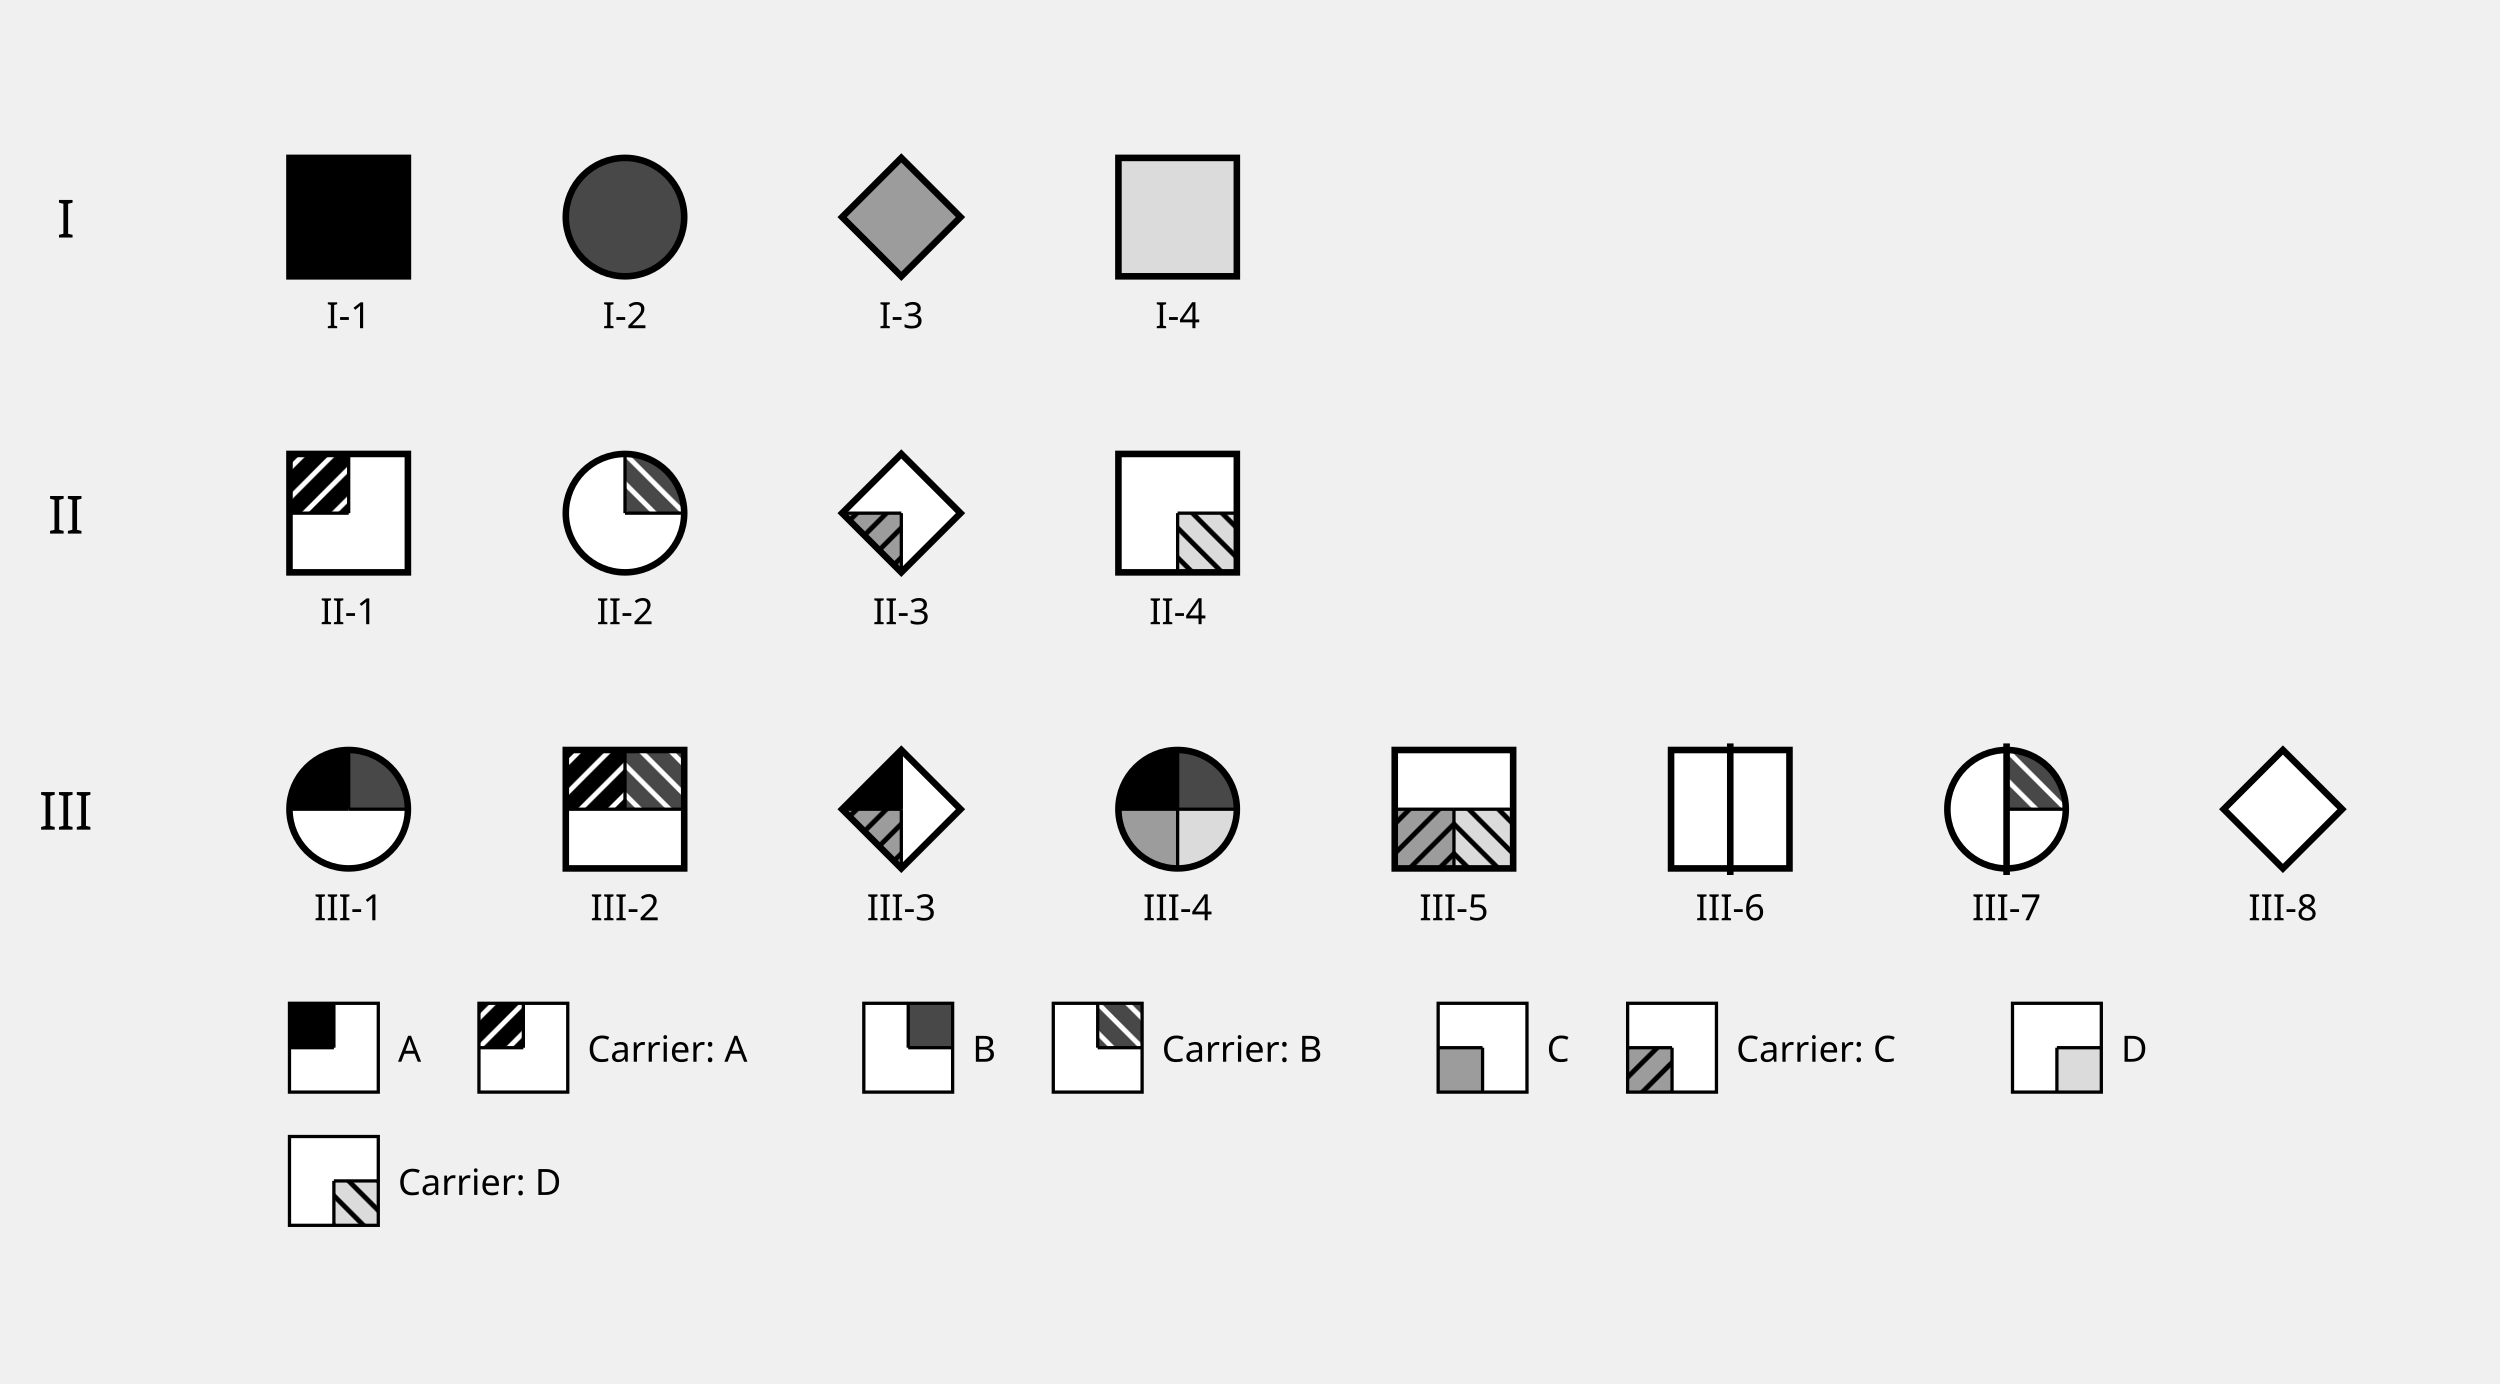
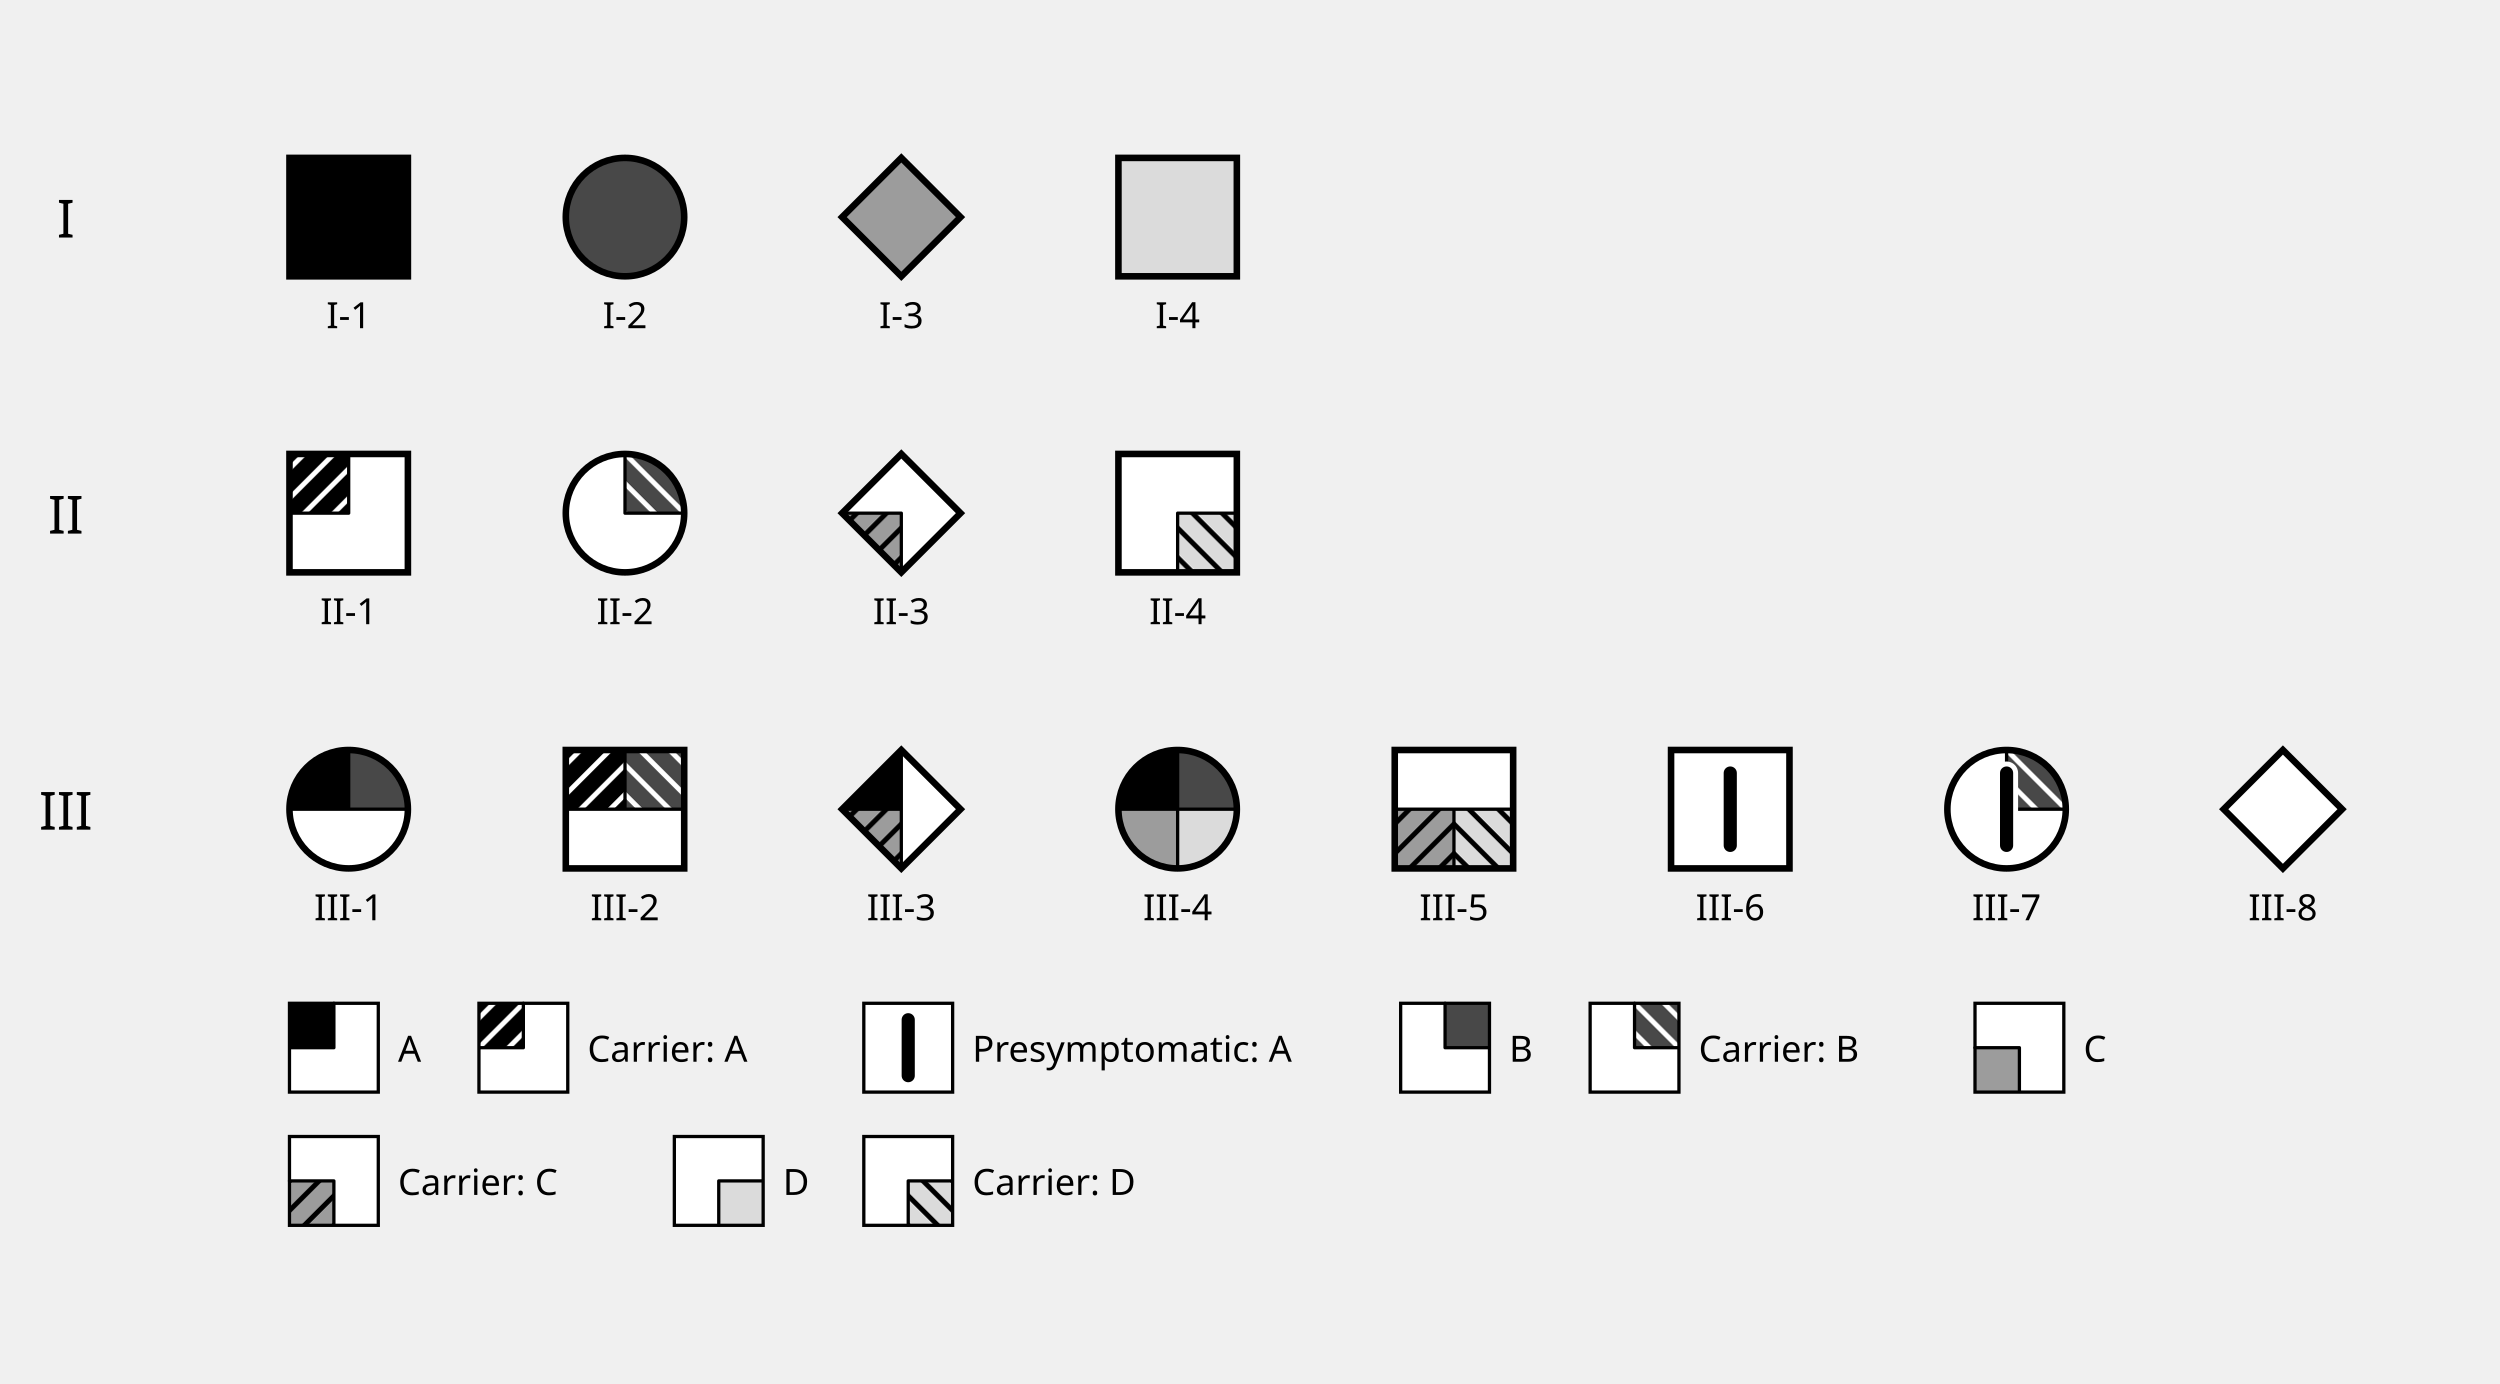
<svg xmlns="http://www.w3.org/2000/svg" width="760" height="420.5" viewBox="0 0 760 420.5" class="pedigree" data-title="Fills by condition index and status" data-conditions="[&quot;A&quot;, &quot;B&quot;, &quot;C&quot;, &quot;D&quot;]">
  <defs>
-     <pattern id="fill-affected-0" class="fill-pattern" data-condition="0" data-status="affected" width="8" height="8" patternUnits="userSpaceOnUse">
-       <rect class="tone" width="8" height="8" fill="#000000" />
-     </pattern>
-     <pattern id="fill-carrier-0" class="fill-pattern" data-condition="0" data-status="carrier" width="9" height="9" patternUnits="userSpaceOnUse">
-       <rect class="tone" width="9" height="9" fill="#000000" />
-       <path class="hatch" d="M-1.125,5.625L5.625,-1.125M3.375,10.125L10.125,3.375" fill="none" stroke="#ffffff" stroke-width="1.5" />
-     </pattern>
-     <pattern id="fill-affected-1" class="fill-pattern" data-condition="1" data-status="affected" width="8" height="8" patternUnits="userSpaceOnUse">
-       <rect class="tone" width="8" height="8" fill="#484848" />
-     </pattern>
-     <pattern id="fill-carrier-1" class="fill-pattern" data-condition="1" data-status="carrier" width="9" height="9" patternUnits="userSpaceOnUse">
-       <rect class="tone" width="9" height="9" fill="#484848" />
-       <path class="hatch" d="M3.375,-1.125L10.125,5.625M-1.125,3.375L5.625,10.125" fill="none" stroke="#ffffff" stroke-width="1.5" />
-     </pattern>
-     <pattern id="fill-affected-2" class="fill-pattern" data-condition="2" data-status="affected" width="8" height="8" patternUnits="userSpaceOnUse">
-       <rect class="tone" width="8" height="8" fill="#9c9c9c" />
-     </pattern>
-     <pattern id="fill-carrier-2" class="fill-pattern" data-condition="2" data-status="carrier" width="9" height="9" patternUnits="userSpaceOnUse">
-       <rect class="tone" width="9" height="9" fill="#9c9c9c" />
-       <path class="hatch" d="M-1.125,5.625L5.625,-1.125M3.375,10.125L10.125,3.375" fill="none" stroke="#000000" stroke-width="1.5" />
-     </pattern>
-     <pattern id="fill-affected-3" class="fill-pattern" data-condition="3" data-status="affected" width="8" height="8" patternUnits="userSpaceOnUse">
-       <rect class="tone" width="8" height="8" fill="#dbdbdb" />
-     </pattern>
-     <pattern id="fill-carrier-3" class="fill-pattern" data-condition="3" data-status="carrier" width="9" height="9" patternUnits="userSpaceOnUse">
-       <rect class="tone" width="9" height="9" fill="#dbdbdb" />
-       <path class="hatch" d="M3.375,-1.125L10.125,5.625M-1.125,3.375L5.625,10.125" fill="none" stroke="#000000" stroke-width="1.5" />
+     <pattern id="fill-affected-0" class="fill-pattern" data-condition="0" data-status="affected" x="-180" y="-180" width="360" height="360" patternUnits="userSpaceOnUse">
+       <rect class="tone" width="360" height="360" fill="#000000" />
+     </pattern>
+     <pattern id="fill-carrier-0" class="fill-pattern" data-condition="0" data-status="carrier" x="-180" y="-180" width="360" height="360" patternUnits="userSpaceOnUse">
+       <rect class="tone" width="360" height="360" fill="#000000" />
+       <path class="hatch" d="M0,4.5L4.5,0M0,13.5L13.5,0M0,22.5L22.5,0M0,31.5L31.5,0M0,40.5L40.5,0M0,49.5L49.5,0M0,58.5L58.5,0M0,67.5L67.5,0M0,76.5L76.5,0M0,85.5L85.5,0M0,94.5L94.5,0M0,103.5L103.5,0M0,112.5L112.5,0M0,121.5L121.5,0M0,130.5L130.5,0M0,139.5L139.5,0M0,148.5L148.5,0M0,157.5L157.5,0M0,166.5L166.5,0M0,175.5L175.5,0M0,184.5L184.5,0M0,193.5L193.5,0M0,202.5L202.5,0M0,211.5L211.5,0M0,220.5L220.5,0M0,229.5L229.5,0M0,238.5L238.5,0M0,247.5L247.5,0M0,256.5L256.5,0M0,265.5L265.5,0M0,274.5L274.5,0M0,283.5L283.5,0M0,292.5L292.5,0M0,301.5L301.5,0M0,310.5L310.5,0M0,319.5L319.5,0M0,328.5L328.5,0M0,337.5L337.5,0M0,346.5L346.5,0M0,355.5L355.5,0M4.5,360L360,4.5M13.5,360L360,13.5M22.5,360L360,22.5M31.5,360L360,31.5M40.5,360L360,40.5M49.5,360L360,49.5M58.5,360L360,58.5M67.5,360L360,67.5M76.5,360L360,76.5M85.5,360L360,85.5M94.5,360L360,94.5M103.5,360L360,103.5M112.5,360L360,112.5M121.5,360L360,121.5M130.5,360L360,130.5M139.5,360L360,139.5M148.5,360L360,148.5M157.5,360L360,157.5M166.5,360L360,166.5M175.5,360L360,175.5M184.5,360L360,184.5M193.5,360L360,193.5M202.5,360L360,202.5M211.5,360L360,211.5M220.5,360L360,220.5M229.5,360L360,229.5M238.5,360L360,238.5M247.5,360L360,247.5M256.5,360L360,256.5M265.5,360L360,265.5M274.5,360L360,274.5M283.5,360L360,283.5M292.5,360L360,292.5M301.5,360L360,301.5M310.5,360L360,310.5M319.5,360L360,319.5M328.5,360L360,328.5M337.5,360L360,337.5M346.5,360L360,346.5M355.5,360L360,355.5" fill="none" stroke="#ffffff" stroke-width="1.5" />
+     </pattern>
+     <pattern id="fill-affected-1" class="fill-pattern" data-condition="1" data-status="affected" x="-180" y="-180" width="360" height="360" patternUnits="userSpaceOnUse">
+       <rect class="tone" width="360" height="360" fill="#484848" />
+     </pattern>
+     <pattern id="fill-carrier-1" class="fill-pattern" data-condition="1" data-status="carrier" x="-180" y="-180" width="360" height="360" patternUnits="userSpaceOnUse">
+       <rect class="tone" width="360" height="360" fill="#484848" />
+       <path class="hatch" d="M0,355.5L4.5,360M0,346.5L13.5,360M0,337.5L22.5,360M0,328.5L31.5,360M0,319.5L40.5,360M0,310.5L49.5,360M0,301.5L58.5,360M0,292.5L67.5,360M0,283.5L76.5,360M0,274.5L85.5,360M0,265.5L94.5,360M0,256.5L103.5,360M0,247.5L112.5,360M0,238.5L121.5,360M0,229.5L130.5,360M0,220.5L139.5,360M0,211.5L148.5,360M0,202.5L157.5,360M0,193.5L166.5,360M0,184.5L175.5,360M0,175.5L184.5,360M0,166.5L193.5,360M0,157.5L202.5,360M0,148.5L211.5,360M0,139.5L220.5,360M0,130.5L229.5,360M0,121.5L238.5,360M0,112.5L247.5,360M0,103.5L256.5,360M0,94.5L265.5,360M0,85.5L274.5,360M0,76.5L283.5,360M0,67.5L292.5,360M0,58.5L301.5,360M0,49.5L310.5,360M0,40.5L319.5,360M0,31.5L328.5,360M0,22.5L337.5,360M0,13.5L346.5,360M0,4.5L355.5,360M4.5,0L360,355.5M13.5,0L360,346.5M22.5,0L360,337.5M31.5,0L360,328.5M40.5,0L360,319.5M49.5,0L360,310.5M58.5,0L360,301.5M67.5,0L360,292.5M76.5,0L360,283.5M85.5,0L360,274.5M94.5,0L360,265.5M103.5,0L360,256.5M112.5,0L360,247.5M121.5,0L360,238.5M130.5,0L360,229.5M139.5,0L360,220.5M148.5,0L360,211.5M157.5,0L360,202.5M166.5,0L360,193.5M175.5,0L360,184.5M184.5,0L360,175.5M193.5,0L360,166.5M202.5,0L360,157.5M211.5,0L360,148.5M220.5,0L360,139.5M229.5,0L360,130.5M238.5,0L360,121.5M247.5,0L360,112.5M256.5,0L360,103.5M265.5,0L360,94.5M274.5,0L360,85.5M283.5,0L360,76.5M292.5,0L360,67.5M301.5,0L360,58.5M310.5,0L360,49.5M319.5,0L360,40.5M328.5,0L360,31.5M337.5,0L360,22.5M346.5,0L360,13.5M355.5,0L360,4.5" fill="none" stroke="#ffffff" stroke-width="1.5" />
+     </pattern>
+     <pattern id="fill-affected-2" class="fill-pattern" data-condition="2" data-status="affected" x="-180" y="-180" width="360" height="360" patternUnits="userSpaceOnUse">
+       <rect class="tone" width="360" height="360" fill="#9c9c9c" />
+     </pattern>
+     <pattern id="fill-carrier-2" class="fill-pattern" data-condition="2" data-status="carrier" x="-180" y="-180" width="360" height="360" patternUnits="userSpaceOnUse">
+       <rect class="tone" width="360" height="360" fill="#9c9c9c" />
+       <path class="hatch" d="M0,4.5L4.5,0M0,13.5L13.5,0M0,22.5L22.5,0M0,31.5L31.5,0M0,40.5L40.5,0M0,49.5L49.5,0M0,58.5L58.5,0M0,67.5L67.5,0M0,76.5L76.5,0M0,85.5L85.5,0M0,94.5L94.5,0M0,103.5L103.5,0M0,112.5L112.5,0M0,121.5L121.5,0M0,130.5L130.5,0M0,139.5L139.5,0M0,148.5L148.5,0M0,157.5L157.5,0M0,166.5L166.5,0M0,175.5L175.5,0M0,184.5L184.5,0M0,193.5L193.5,0M0,202.5L202.5,0M0,211.5L211.5,0M0,220.5L220.5,0M0,229.5L229.5,0M0,238.5L238.5,0M0,247.5L247.5,0M0,256.5L256.5,0M0,265.5L265.5,0M0,274.5L274.5,0M0,283.5L283.5,0M0,292.5L292.5,0M0,301.5L301.5,0M0,310.5L310.5,0M0,319.5L319.5,0M0,328.5L328.5,0M0,337.5L337.5,0M0,346.5L346.5,0M0,355.5L355.5,0M4.5,360L360,4.5M13.5,360L360,13.5M22.5,360L360,22.5M31.5,360L360,31.5M40.5,360L360,40.5M49.5,360L360,49.5M58.5,360L360,58.5M67.5,360L360,67.5M76.5,360L360,76.5M85.5,360L360,85.5M94.5,360L360,94.5M103.5,360L360,103.5M112.5,360L360,112.5M121.5,360L360,121.5M130.5,360L360,130.5M139.5,360L360,139.5M148.5,360L360,148.5M157.5,360L360,157.5M166.5,360L360,166.5M175.5,360L360,175.5M184.5,360L360,184.5M193.5,360L360,193.5M202.5,360L360,202.5M211.5,360L360,211.5M220.5,360L360,220.5M229.5,360L360,229.5M238.5,360L360,238.5M247.5,360L360,247.5M256.5,360L360,256.5M265.5,360L360,265.5M274.5,360L360,274.5M283.5,360L360,283.5M292.5,360L360,292.5M301.5,360L360,301.5M310.5,360L360,310.5M319.5,360L360,319.5M328.5,360L360,328.5M337.5,360L360,337.5M346.5,360L360,346.5M355.5,360L360,355.5" fill="none" stroke="#000000" stroke-width="1.5" />
+     </pattern>
+     <pattern id="fill-affected-3" class="fill-pattern" data-condition="3" data-status="affected" x="-180" y="-180" width="360" height="360" patternUnits="userSpaceOnUse">
+       <rect class="tone" width="360" height="360" fill="#dbdbdb" />
+     </pattern>
+     <pattern id="fill-carrier-3" class="fill-pattern" data-condition="3" data-status="carrier" x="-180" y="-180" width="360" height="360" patternUnits="userSpaceOnUse">
+       <rect class="tone" width="360" height="360" fill="#dbdbdb" />
+       <path class="hatch" d="M0,355.5L4.5,360M0,346.5L13.5,360M0,337.5L22.5,360M0,328.5L31.5,360M0,319.5L40.5,360M0,310.5L49.5,360M0,301.5L58.5,360M0,292.5L67.5,360M0,283.5L76.5,360M0,274.5L85.5,360M0,265.5L94.5,360M0,256.5L103.5,360M0,247.5L112.5,360M0,238.5L121.5,360M0,229.5L130.5,360M0,220.5L139.5,360M0,211.5L148.5,360M0,202.5L157.5,360M0,193.5L166.5,360M0,184.5L175.5,360M0,175.5L184.5,360M0,166.5L193.5,360M0,157.5L202.5,360M0,148.5L211.5,360M0,139.5L220.5,360M0,130.5L229.5,360M0,121.5L238.5,360M0,112.5L247.5,360M0,103.5L256.5,360M0,94.5L265.5,360M0,85.5L274.5,360M0,76.5L283.5,360M0,67.5L292.5,360M0,58.5L301.5,360M0,49.5L310.5,360M0,40.5L319.5,360M0,31.5L328.5,360M0,22.5L337.5,360M0,13.5L346.5,360M0,4.5L355.5,360M4.5,0L360,355.5M13.5,0L360,346.5M22.5,0L360,337.5M31.5,0L360,328.5M40.5,0L360,319.5M49.5,0L360,310.5M58.5,0L360,301.5M67.5,0L360,292.5M76.5,0L360,283.5M85.5,0L360,274.5M94.5,0L360,265.5M103.5,0L360,256.5M112.5,0L360,247.5M121.5,0L360,238.5M130.5,0L360,229.5M139.5,0L360,220.5M148.5,0L360,211.5M157.5,0L360,202.5M166.5,0L360,193.5M175.5,0L360,184.5M184.5,0L360,175.5M193.5,0L360,166.5M202.5,0L360,157.5M211.5,0L360,148.5M220.5,0L360,139.5M229.5,0L360,130.5M238.5,0L360,121.5M247.5,0L360,112.5M256.5,0L360,103.5M265.5,0L360,94.5M274.5,0L360,85.5M283.5,0L360,76.5M292.5,0L360,67.5M301.5,0L360,58.5M310.5,0L360,49.5M319.5,0L360,40.5M328.5,0L360,31.5M337.5,0L360,22.5M346.5,0L360,13.5M355.5,0L360,4.5" fill="none" stroke="#000000" stroke-width="1.5" />
    </pattern>
  </defs>
  <g class="generation" data-generation="1">
    <text x="20" y="66" font-family="sans-serif" font-size="16" fill="#000000" text-anchor="middle" dominant-baseline="central">I</text>
  </g>
  <g class="generation" data-generation="2">
    <text x="20" y="156" font-family="sans-serif" font-size="16" fill="#000000" text-anchor="middle" dominant-baseline="central">II</text>
  </g>
  <g class="generation" data-generation="3">
    <text x="20" y="246" font-family="sans-serif" font-size="16" fill="#000000" text-anchor="middle" dominant-baseline="central">III</text>
  </g>
  <g id="ind-I-1" class="individual affected" data-position="I-1" data-generation="1" data-index="1" data-gender="man" data-condition-0="affected">
    <rect class="backing" x="88" y="48" width="36" height="36" fill="#ffffff" />
    <rect class="fill" data-condition="0" data-status="affected" transform="translate(106 66)" x="-18" y="-18" width="36" height="36" fill="url(#fill-affected-0)" />
    <rect class="symbol" x="88" y="48" width="36" height="36" fill="none" stroke="#000000" stroke-width="2" />
    <text class="label" x="106" y="95.5" font-family="sans-serif" font-size="11" fill="#000000" text-anchor="middle" dominant-baseline="central">I-1</text>
    <rect class="hit" x="88" y="48" width="36" height="53" fill="none" pointer-events="all" />
  </g>
  <g id="ind-I-2" class="individual affected" data-position="I-2" data-generation="1" data-index="2" data-gender="woman" data-condition-1="affected">
    <circle class="backing" cx="190" cy="66" r="18" fill="#ffffff" />
    <circle class="fill" data-condition="1" data-status="affected" transform="translate(194.5 66)" cx="-4.5" cy="0" r="18" fill="url(#fill-affected-1)" />
    <circle class="symbol" cx="190" cy="66" r="18" fill="none" stroke="#000000" stroke-width="2" />
    <text class="label" x="190" y="95.5" font-family="sans-serif" font-size="11" fill="#000000" text-anchor="middle" dominant-baseline="central">I-2</text>
    <rect class="hit" x="172" y="48" width="36" height="53" fill="none" pointer-events="all" />
  </g>
  <g id="ind-I-3" class="individual affected" data-position="I-3" data-generation="1" data-index="3" data-gender="nonbinary" data-condition-2="affected">
    <polygon class="backing" points="274,48 292,66 274,84 256,66" fill="#ffffff" />
    <polygon class="fill" data-condition="2" data-status="affected" transform="translate(274 66)" points="0,-18 18,0 0,18 -18,0" fill="url(#fill-affected-2)" />
    <polygon class="symbol" points="274,48 292,66 274,84 256,66" fill="none" stroke="#000000" stroke-width="2" />
    <text class="label" x="274" y="95.5" font-family="sans-serif" font-size="11" fill="#000000" text-anchor="middle" dominant-baseline="central">I-3</text>
    <rect class="hit" x="256" y="48" width="36" height="53" fill="none" pointer-events="all" />
  </g>
  <g id="ind-I-4" class="individual affected" data-position="I-4" data-generation="1" data-index="4" data-gender="man" data-condition-3="affected">
    <rect class="backing" x="340" y="48" width="36" height="36" fill="#ffffff" />
    <rect class="fill" data-condition="3" data-status="affected" transform="translate(358 66)" x="-18" y="-18" width="36" height="36" fill="url(#fill-affected-3)" />
    <rect class="symbol" x="340" y="48" width="36" height="36" fill="none" stroke="#000000" stroke-width="2" />
    <text class="label" x="358" y="95.5" font-family="sans-serif" font-size="11" fill="#000000" text-anchor="middle" dominant-baseline="central">I-4</text>
    <rect class="hit" x="340" y="48" width="36" height="53" fill="none" pointer-events="all" />
  </g>
  <g id="ind-II-1" class="individual carrier" data-position="II-1" data-generation="2" data-index="1" data-gender="man" data-condition-0="carrier">
    <rect class="backing" x="88" y="138" width="36" height="36" fill="#ffffff" />
    <clipPath id="clip-II-1">
      <rect x="-18" y="-18" width="36" height="36" fill="none" />
    </clipPath>
    <rect class="fill" data-condition="0" data-status="carrier" x="-18" y="-18" width="18" height="18" transform="translate(106 156)" fill="url(#fill-carrier-0)" clip-path="url(#clip-II-1)" />
-     <line class="divider" x1="106" y1="156" x2="106" y2="138" stroke="#000000" stroke-width="1" />
-     <line class="divider" x1="106" y1="156" x2="88" y2="156" stroke="#000000" stroke-width="1" />
+     <path class="divider" d="M88,156L106,156L106,138L106,156" fill="none" stroke="#000000" stroke-width="1" stroke-linejoin="round" />
    <rect class="symbol" x="88" y="138" width="36" height="36" fill="none" stroke="#000000" stroke-width="2" />
    <text class="label" x="106" y="185.5" font-family="sans-serif" font-size="11" fill="#000000" text-anchor="middle" dominant-baseline="central">II-1</text>
    <rect class="hit" x="88" y="138" width="36" height="53" fill="none" pointer-events="all" />
  </g>
  <g id="ind-II-2" class="individual carrier" data-position="II-2" data-generation="2" data-index="2" data-gender="woman" data-condition-1="carrier">
    <circle class="backing" cx="190" cy="156" r="18" fill="#ffffff" />
    <clipPath id="clip-II-2">
      <circle cx="-4.5" cy="0" r="18" fill="none" />
    </clipPath>
    <rect class="fill" data-condition="1" data-status="carrier" x="-4.5" y="-18" width="18" height="18" transform="translate(194.5 156)" fill="url(#fill-carrier-1)" clip-path="url(#clip-II-2)" />
-     <line class="divider" x1="190" y1="156" x2="190" y2="138" stroke="#000000" stroke-width="1" />
-     <line class="divider" x1="190" y1="156" x2="208" y2="156" stroke="#000000" stroke-width="1" />
+     <path class="divider" d="M208,156L190,156L190,138L190,156" fill="none" stroke="#000000" stroke-width="1" stroke-linejoin="round" />
    <circle class="symbol" cx="190" cy="156" r="18" fill="none" stroke="#000000" stroke-width="2" />
    <text class="label" x="190" y="185.5" font-family="sans-serif" font-size="11" fill="#000000" text-anchor="middle" dominant-baseline="central">II-2</text>
    <rect class="hit" x="172" y="138" width="36" height="53" fill="none" pointer-events="all" />
  </g>
  <g id="ind-II-3" class="individual carrier" data-position="II-3" data-generation="2" data-index="3" data-gender="nonbinary" data-condition-2="carrier">
    <polygon class="backing" points="274,138 292,156 274,174 256,156" fill="#ffffff" />
    <clipPath id="clip-II-3">
      <polygon points="0,-18 18,0 0,18 -18,0" fill="none" />
    </clipPath>
    <rect class="fill" data-condition="2" data-status="carrier" x="-18" y="0" width="18" height="18" transform="translate(274 156)" fill="url(#fill-carrier-2)" clip-path="url(#clip-II-3)" />
-     <line class="divider" x1="274" y1="156" x2="274" y2="174" stroke="#000000" stroke-width="1" />
-     <line class="divider" x1="274" y1="156" x2="256" y2="156" stroke="#000000" stroke-width="1" />
+     <path class="divider" d="M274,174L274,156L256,156L274,156" fill="none" stroke="#000000" stroke-width="1" stroke-linejoin="round" />
    <polygon class="symbol" points="274,138 292,156 274,174 256,156" fill="none" stroke="#000000" stroke-width="2" />
    <text class="label" x="274" y="185.5" font-family="sans-serif" font-size="11" fill="#000000" text-anchor="middle" dominant-baseline="central">II-3</text>
    <rect class="hit" x="256" y="138" width="36" height="53" fill="none" pointer-events="all" />
  </g>
  <g id="ind-II-4" class="individual carrier" data-position="II-4" data-generation="2" data-index="4" data-gender="man" data-condition-3="carrier">
    <rect class="backing" x="340" y="138" width="36" height="36" fill="#ffffff" />
    <clipPath id="clip-II-4">
      <rect x="-18" y="-18" width="36" height="36" fill="none" />
    </clipPath>
    <rect class="fill" data-condition="3" data-status="carrier" x="0" y="0" width="18" height="18" transform="translate(358 156)" fill="url(#fill-carrier-3)" clip-path="url(#clip-II-4)" />
-     <line class="divider" x1="358" y1="156" x2="376" y2="156" stroke="#000000" stroke-width="1" />
-     <line class="divider" x1="358" y1="156" x2="358" y2="174" stroke="#000000" stroke-width="1" />
+     <path class="divider" d="M376,156L358,156L358,174L358,156" fill="none" stroke="#000000" stroke-width="1" stroke-linejoin="round" />
    <rect class="symbol" x="340" y="138" width="36" height="36" fill="none" stroke="#000000" stroke-width="2" />
    <text class="label" x="358" y="185.5" font-family="sans-serif" font-size="11" fill="#000000" text-anchor="middle" dominant-baseline="central">II-4</text>
    <rect class="hit" x="340" y="138" width="36" height="53" fill="none" pointer-events="all" />
  </g>
  <g id="ind-III-1" class="individual affected" data-position="III-1" data-generation="3" data-index="1" data-gender="woman" data-condition-0="affected" data-condition-1="affected">
    <circle class="backing" cx="106" cy="246" r="18" fill="#ffffff" />
    <clipPath id="clip-III-1">
      <circle cx="-4.5" cy="0" r="18" fill="none" />
    </clipPath>
    <rect class="fill" data-condition="0" data-status="affected" x="-22.5" y="-18" width="18" height="18" transform="translate(110.5 246)" fill="url(#fill-affected-0)" clip-path="url(#clip-III-1)" />
    <rect class="fill" data-condition="1" data-status="affected" x="-4.5" y="-18" width="18" height="18" transform="translate(110.5 246)" fill="url(#fill-affected-1)" clip-path="url(#clip-III-1)" />
-     <line class="divider" x1="106" y1="246" x2="106" y2="228" stroke="#000000" stroke-width="1" />
-     <line class="divider" x1="106" y1="246" x2="124" y2="246" stroke="#000000" stroke-width="1" />
-     <line class="divider" x1="106" y1="246" x2="88" y2="246" stroke="#000000" stroke-width="1" />
+     <path class="divider" d="M124,246L106,246L88,246L106,246L106,228L106,246" fill="none" stroke="#000000" stroke-width="1" stroke-linejoin="round" />
    <circle class="symbol" cx="106" cy="246" r="18" fill="none" stroke="#000000" stroke-width="2" />
    <text class="label" x="106" y="275.5" font-family="sans-serif" font-size="11" fill="#000000" text-anchor="middle" dominant-baseline="central">III-1</text>
    <rect class="hit" x="88" y="228" width="36" height="53" fill="none" pointer-events="all" />
  </g>
  <g id="ind-III-2" class="individual carrier" data-position="III-2" data-generation="3" data-index="2" data-gender="man" data-condition-0="carrier" data-condition-1="carrier">
    <rect class="backing" x="172" y="228" width="36" height="36" fill="#ffffff" />
    <clipPath id="clip-III-2">
      <rect x="-18" y="-18" width="36" height="36" fill="none" />
    </clipPath>
    <rect class="fill" data-condition="0" data-status="carrier" x="-18" y="-18" width="18" height="18" transform="translate(190 246)" fill="url(#fill-carrier-0)" clip-path="url(#clip-III-2)" />
    <rect class="fill" data-condition="1" data-status="carrier" x="0" y="-18" width="18" height="18" transform="translate(190 246)" fill="url(#fill-carrier-1)" clip-path="url(#clip-III-2)" />
-     <line class="divider" x1="190" y1="246" x2="190" y2="228" stroke="#000000" stroke-width="1" />
-     <line class="divider" x1="190" y1="246" x2="208" y2="246" stroke="#000000" stroke-width="1" />
-     <line class="divider" x1="190" y1="246" x2="172" y2="246" stroke="#000000" stroke-width="1" />
+     <path class="divider" d="M208,246L190,246L172,246L190,246L190,228L190,246" fill="none" stroke="#000000" stroke-width="1" stroke-linejoin="round" />
    <rect class="symbol" x="172" y="228" width="36" height="36" fill="none" stroke="#000000" stroke-width="2" />
    <text class="label" x="190" y="275.5" font-family="sans-serif" font-size="11" fill="#000000" text-anchor="middle" dominant-baseline="central">III-2</text>
    <rect class="hit" x="172" y="228" width="36" height="53" fill="none" pointer-events="all" />
  </g>
  <g id="ind-III-3" class="individual affected carrier" data-position="III-3" data-generation="3" data-index="3" data-gender="nonbinary" data-condition-0="affected" data-condition-2="carrier">
    <polygon class="backing" points="274,228 292,246 274,264 256,246" fill="#ffffff" />
    <clipPath id="clip-III-3">
      <polygon points="0,-18 18,0 0,18 -18,0" fill="none" />
    </clipPath>
    <rect class="fill" data-condition="0" data-status="affected" x="-18" y="-18" width="18" height="18" transform="translate(274 246)" fill="url(#fill-affected-0)" clip-path="url(#clip-III-3)" />
    <rect class="fill" data-condition="2" data-status="carrier" x="-18" y="0" width="18" height="18" transform="translate(274 246)" fill="url(#fill-carrier-2)" clip-path="url(#clip-III-3)" />
-     <line class="divider" x1="274" y1="246" x2="274" y2="228" stroke="#000000" stroke-width="1" />
-     <line class="divider" x1="274" y1="246" x2="274" y2="264" stroke="#000000" stroke-width="1" />
-     <line class="divider" x1="274" y1="246" x2="256" y2="246" stroke="#000000" stroke-width="1" />
+     <path class="divider" d="M274,264L274,246L256,246L274,246L274,228L274,246" fill="none" stroke="#000000" stroke-width="1" stroke-linejoin="round" />
    <polygon class="symbol" points="274,228 292,246 274,264 256,246" fill="none" stroke="#000000" stroke-width="2" />
    <text class="label" x="274" y="275.5" font-family="sans-serif" font-size="11" fill="#000000" text-anchor="middle" dominant-baseline="central">III-3</text>
    <rect class="hit" x="256" y="228" width="36" height="53" fill="none" pointer-events="all" />
  </g>
  <g id="ind-III-4" class="individual affected" data-position="III-4" data-generation="3" data-index="4" data-gender="woman" data-condition-0="affected" data-condition-1="affected" data-condition-2="affected" data-condition-3="affected">
    <circle class="backing" cx="358" cy="246" r="18" fill="#ffffff" />
    <clipPath id="clip-III-4">
      <circle cx="-4.5" cy="0" r="18" fill="none" />
    </clipPath>
    <rect class="fill" data-condition="0" data-status="affected" x="-22.5" y="-18" width="18" height="18" transform="translate(362.5 246)" fill="url(#fill-affected-0)" clip-path="url(#clip-III-4)" />
    <rect class="fill" data-condition="1" data-status="affected" x="-4.5" y="-18" width="18" height="18" transform="translate(362.5 246)" fill="url(#fill-affected-1)" clip-path="url(#clip-III-4)" />
    <rect class="fill" data-condition="2" data-status="affected" x="-22.5" y="0" width="18" height="18" transform="translate(362.5 246)" fill="url(#fill-affected-2)" clip-path="url(#clip-III-4)" />
    <rect class="fill" data-condition="3" data-status="affected" x="-4.5" y="0" width="18" height="18" transform="translate(362.5 246)" fill="url(#fill-affected-3)" clip-path="url(#clip-III-4)" />
-     <line class="divider" x1="358" y1="246" x2="358" y2="228" stroke="#000000" stroke-width="1" />
-     <line class="divider" x1="358" y1="246" x2="376" y2="246" stroke="#000000" stroke-width="1" />
-     <line class="divider" x1="358" y1="246" x2="358" y2="264" stroke="#000000" stroke-width="1" />
-     <line class="divider" x1="358" y1="246" x2="340" y2="246" stroke="#000000" stroke-width="1" />
+     <path class="divider" d="M376,246L358,246L358,264L358,246L340,246L358,246L358,228L358,246" fill="none" stroke="#000000" stroke-width="1" stroke-linejoin="round" />
    <circle class="symbol" cx="358" cy="246" r="18" fill="none" stroke="#000000" stroke-width="2" />
    <text class="label" x="358" y="275.5" font-family="sans-serif" font-size="11" fill="#000000" text-anchor="middle" dominant-baseline="central">III-4</text>
    <rect class="hit" x="340" y="228" width="36" height="53" fill="none" pointer-events="all" />
  </g>
  <g id="ind-III-5" class="individual carrier" data-position="III-5" data-generation="3" data-index="5" data-gender="man" data-condition-2="carrier" data-condition-3="carrier">
    <rect class="backing" x="424" y="228" width="36" height="36" fill="#ffffff" />
    <clipPath id="clip-III-5">
      <rect x="-18" y="-18" width="36" height="36" fill="none" />
    </clipPath>
    <rect class="fill" data-condition="2" data-status="carrier" x="-18" y="0" width="18" height="18" transform="translate(442 246)" fill="url(#fill-carrier-2)" clip-path="url(#clip-III-5)" />
    <rect class="fill" data-condition="3" data-status="carrier" x="0" y="0" width="18" height="18" transform="translate(442 246)" fill="url(#fill-carrier-3)" clip-path="url(#clip-III-5)" />
-     <line class="divider" x1="442" y1="246" x2="460" y2="246" stroke="#000000" stroke-width="1" />
-     <line class="divider" x1="442" y1="246" x2="442" y2="264" stroke="#000000" stroke-width="1" />
-     <line class="divider" x1="442" y1="246" x2="424" y2="246" stroke="#000000" stroke-width="1" />
+     <path class="divider" d="M460,246L442,246L442,264L442,246L424,246L442,246" fill="none" stroke="#000000" stroke-width="1" stroke-linejoin="round" />
    <rect class="symbol" x="424" y="228" width="36" height="36" fill="none" stroke="#000000" stroke-width="2" />
    <text class="label" x="442" y="275.5" font-family="sans-serif" font-size="11" fill="#000000" text-anchor="middle" dominant-baseline="central">III-5</text>
    <rect class="hit" x="424" y="228" width="36" height="53" fill="none" pointer-events="all" />
  </g>
  <g id="ind-III-6" class="individual presymptomatic" data-position="III-6" data-generation="3" data-index="6" data-gender="man" data-condition-0="presymptomatic">
    <rect class="backing" x="508" y="228" width="36" height="36" fill="#ffffff" />
    <rect class="symbol" x="508" y="228" width="36" height="36" fill="none" stroke="#000000" stroke-width="2" />
-     <line class="mark presymptomatic" x1="526" y1="226" x2="526" y2="266" stroke="#000000" stroke-width="2" />
+     <g class="mark presymptomatic">
+       <line class="halo" x1="526" y1="235" x2="526" y2="257" stroke="#ffffff" stroke-width="7" stroke-linecap="round" />
+       <line x1="526" y1="235" x2="526" y2="257" stroke="#000000" stroke-width="4" stroke-linecap="round" />
+     </g>
    <text class="label" x="526" y="275.5" font-family="sans-serif" font-size="11" fill="#000000" text-anchor="middle" dominant-baseline="central">III-6</text>
    <rect class="hit" x="508" y="228" width="36" height="53" fill="none" pointer-events="all" />
  </g>
  <g id="ind-III-7" class="individual carrier presymptomatic" data-position="III-7" data-generation="3" data-index="7" data-gender="woman" data-condition-0="presymptomatic" data-condition-1="carrier">
    <circle class="backing" cx="610" cy="246" r="18" fill="#ffffff" />
    <clipPath id="clip-III-7">
      <circle cx="-4.5" cy="0" r="18" fill="none" />
    </clipPath>
    <rect class="fill" data-condition="1" data-status="carrier" x="-4.5" y="-18" width="18" height="18" transform="translate(614.5 246)" fill="url(#fill-carrier-1)" clip-path="url(#clip-III-7)" />
-     <line class="divider" x1="610" y1="246" x2="610" y2="228" stroke="#000000" stroke-width="1" />
-     <line class="divider" x1="610" y1="246" x2="628" y2="246" stroke="#000000" stroke-width="1" />
+     <path class="divider" d="M628,246L610,246L610,228L610,246" fill="none" stroke="#000000" stroke-width="1" stroke-linejoin="round" />
    <circle class="symbol" cx="610" cy="246" r="18" fill="none" stroke="#000000" stroke-width="2" />
-     <line class="mark presymptomatic" x1="610" y1="226" x2="610" y2="266" stroke="#000000" stroke-width="2" />
+     <g class="mark presymptomatic">
+       <line class="halo" x1="610" y1="235" x2="610" y2="257" stroke="#ffffff" stroke-width="7" stroke-linecap="round" />
+       <line x1="610" y1="235" x2="610" y2="257" stroke="#000000" stroke-width="4" stroke-linecap="round" />
+     </g>
    <text class="label" x="610" y="275.5" font-family="sans-serif" font-size="11" fill="#000000" text-anchor="middle" dominant-baseline="central">III-7</text>
    <rect class="hit" x="592" y="228" width="36" height="53" fill="none" pointer-events="all" />
  </g>
  <g id="ind-III-8" class="individual" data-position="III-8" data-generation="3" data-index="8" data-gender="nonbinary">
    <polygon class="backing" points="694,228 712,246 694,264 676,246" fill="#ffffff" />
    <polygon class="symbol" points="694,228 712,246 694,264 676,246" fill="none" stroke="#000000" stroke-width="2" />
    <text class="label" x="694" y="275.5" font-family="sans-serif" font-size="11" fill="#000000" text-anchor="middle" dominant-baseline="central">III-8</text>
    <rect class="hit" x="676" y="228" width="36" height="53" fill="none" pointer-events="all" />
  </g>
  <g id="key" class="key">
    <g id="key-affected-0" class="key-entry" data-condition="0" data-status="affected">
      <rect class="swatch-backing" x="-13.5" y="-13.5" width="27" height="27" transform="translate(101.5 318.5)" fill="#ffffff" />
      <clipPath id="key-clip-affected-0">
        <rect x="-13.5" y="-13.5" width="27" height="27" />
      </clipPath>
      <rect class="swatch" data-condition="0" data-status="affected" x="-13.5" y="-13.5" width="13.5" height="13.5" transform="translate(101.5 318.5)" fill="url(#fill-affected-0)" clip-path="url(#key-clip-affected-0)" />
-       <line class="divider" x1="101.5" y1="318.5" x2="101.5" y2="305" stroke="#000000" stroke-width="1" />
-       <line class="divider" x1="101.5" y1="318.5" x2="88" y2="318.5" stroke="#000000" stroke-width="1" />
+       <path class="divider" d="M88,318.5L101.5,318.5L101.5,305L101.5,318.5" fill="none" stroke="#000000" stroke-width="1" stroke-linejoin="round" />
      <rect class="swatch-outline" x="-13.5" y="-13.5" width="27" height="27" transform="translate(101.5 318.5)" fill="none" stroke="#000000" stroke-width="1" />
      <text class="key-label" x="121" y="318.5" font-family="sans-serif" font-size="11" fill="#000000" text-anchor="start" dominant-baseline="central">A</text>
    </g>
    <g id="key-carrier-0" class="key-entry" data-condition="0" data-status="carrier">
      <rect class="swatch-backing" x="-13.5" y="-13.5" width="27" height="27" transform="translate(159.1 318.5)" fill="#ffffff" />
      <clipPath id="key-clip-carrier-0">
        <rect x="-13.5" y="-13.5" width="27" height="27" />
      </clipPath>
      <rect class="swatch" data-condition="0" data-status="carrier" x="-13.5" y="-13.5" width="13.5" height="13.5" transform="translate(159.1 318.5)" fill="url(#fill-carrier-0)" clip-path="url(#key-clip-carrier-0)" />
-       <line class="divider" x1="159.1" y1="318.5" x2="159.1" y2="305" stroke="#000000" stroke-width="1" />
-       <line class="divider" x1="159.1" y1="318.5" x2="145.6" y2="318.5" stroke="#000000" stroke-width="1" />
+       <path class="divider" d="M145.6,318.5L159.1,318.5L159.1,305L159.1,318.5" fill="none" stroke="#000000" stroke-width="1" stroke-linejoin="round" />
      <rect class="swatch-outline" x="-13.5" y="-13.5" width="27" height="27" transform="translate(159.1 318.5)" fill="none" stroke="#000000" stroke-width="1" />
      <text class="key-label" x="178.6" y="318.5" font-family="sans-serif" font-size="11" fill="#000000" text-anchor="start" dominant-baseline="central">Carrier: A</text>
    </g>
+     <g id="key-presymptomatic-0" class="key-entry" data-condition="0" data-status="presymptomatic">
+       <rect class="swatch-backing" x="-13.5" y="-13.5" width="27" height="27" transform="translate(276.1 318.5)" fill="#ffffff" />
+       <rect class="swatch-outline" x="-13.5" y="-13.5" width="27" height="27" transform="translate(276.1 318.5)" fill="none" stroke="#000000" stroke-width="1" />
+       <g class="swatch presymptomatic">
+         <line class="halo" x1="276.1" y1="310" x2="276.1" y2="327" stroke="#ffffff" stroke-width="7" stroke-linecap="round" />
+         <line x1="276.1" y1="310" x2="276.1" y2="327" stroke="#000000" stroke-width="4" stroke-linecap="round" />
+       </g>
+       <text class="key-label" x="295.6" y="318.5" font-family="sans-serif" font-size="11" fill="#000000" text-anchor="start" dominant-baseline="central">Presymptomatic: A</text>
+     </g>
    <g id="key-affected-1" class="key-entry" data-condition="1" data-status="affected">
-       <rect class="swatch-backing" x="-13.5" y="-13.5" width="27" height="27" transform="translate(276.1 318.5)" fill="#ffffff" />
+       <rect class="swatch-backing" x="-13.5" y="-13.5" width="27" height="27" transform="translate(439.3 318.5)" fill="#ffffff" />
      <clipPath id="key-clip-affected-1">
        <rect x="-13.5" y="-13.5" width="27" height="27" />
      </clipPath>
-       <rect class="swatch" data-condition="1" data-status="affected" x="0" y="-13.5" width="13.5" height="13.5" transform="translate(276.1 318.5)" fill="url(#fill-affected-1)" clip-path="url(#key-clip-affected-1)" />
-       <line class="divider" x1="276.1" y1="318.5" x2="276.1" y2="305" stroke="#000000" stroke-width="1" />
-       <line class="divider" x1="276.1" y1="318.5" x2="289.6" y2="318.5" stroke="#000000" stroke-width="1" />
-       <rect class="swatch-outline" x="-13.5" y="-13.5" width="27" height="27" transform="translate(276.1 318.5)" fill="none" stroke="#000000" stroke-width="1" />
-       <text class="key-label" x="295.6" y="318.5" font-family="sans-serif" font-size="11" fill="#000000" text-anchor="start" dominant-baseline="central">B</text>
+       <rect class="swatch" data-condition="1" data-status="affected" x="0" y="-13.5" width="13.5" height="13.5" transform="translate(439.3 318.5)" fill="url(#fill-affected-1)" clip-path="url(#key-clip-affected-1)" />
+       <path class="divider" d="M452.8,318.5L439.3,318.5L439.3,305L439.3,318.5" fill="none" stroke="#000000" stroke-width="1" stroke-linejoin="round" />
+       <rect class="swatch-outline" x="-13.5" y="-13.5" width="27" height="27" transform="translate(439.3 318.5)" fill="none" stroke="#000000" stroke-width="1" />
+       <text class="key-label" x="458.8" y="318.5" font-family="sans-serif" font-size="11" fill="#000000" text-anchor="start" dominant-baseline="central">B</text>
    </g>
    <g id="key-carrier-1" class="key-entry" data-condition="1" data-status="carrier">
-       <rect class="swatch-backing" x="-13.5" y="-13.5" width="27" height="27" transform="translate(333.7 318.5)" fill="#ffffff" />
+       <rect class="swatch-backing" x="-13.5" y="-13.5" width="27" height="27" transform="translate(496.9 318.5)" fill="#ffffff" />
      <clipPath id="key-clip-carrier-1">
        <rect x="-13.5" y="-13.5" width="27" height="27" />
      </clipPath>
-       <rect class="swatch" data-condition="1" data-status="carrier" x="0" y="-13.5" width="13.5" height="13.5" transform="translate(333.7 318.5)" fill="url(#fill-carrier-1)" clip-path="url(#key-clip-carrier-1)" />
-       <line class="divider" x1="333.7" y1="318.5" x2="333.7" y2="305" stroke="#000000" stroke-width="1" />
-       <line class="divider" x1="333.7" y1="318.5" x2="347.2" y2="318.5" stroke="#000000" stroke-width="1" />
-       <rect class="swatch-outline" x="-13.5" y="-13.5" width="27" height="27" transform="translate(333.7 318.5)" fill="none" stroke="#000000" stroke-width="1" />
-       <text class="key-label" x="353.2" y="318.5" font-family="sans-serif" font-size="11" fill="#000000" text-anchor="start" dominant-baseline="central">Carrier: B</text>
+       <rect class="swatch" data-condition="1" data-status="carrier" x="0" y="-13.5" width="13.5" height="13.5" transform="translate(496.9 318.5)" fill="url(#fill-carrier-1)" clip-path="url(#key-clip-carrier-1)" />
+       <path class="divider" d="M510.4,318.5L496.9,318.5L496.9,305L496.9,318.5" fill="none" stroke="#000000" stroke-width="1" stroke-linejoin="round" />
+       <rect class="swatch-outline" x="-13.5" y="-13.5" width="27" height="27" transform="translate(496.9 318.5)" fill="none" stroke="#000000" stroke-width="1" />
+       <text class="key-label" x="516.4" y="318.5" font-family="sans-serif" font-size="11" fill="#000000" text-anchor="start" dominant-baseline="central">Carrier: B</text>
    </g>
    <g id="key-affected-2" class="key-entry" data-condition="2" data-status="affected">
-       <rect class="swatch-backing" x="-13.5" y="-13.5" width="27" height="27" transform="translate(450.7 318.5)" fill="#ffffff" />
+       <rect class="swatch-backing" x="-13.5" y="-13.5" width="27" height="27" transform="translate(613.9 318.5)" fill="#ffffff" />
      <clipPath id="key-clip-affected-2">
        <rect x="-13.5" y="-13.5" width="27" height="27" />
      </clipPath>
-       <rect class="swatch" data-condition="2" data-status="affected" x="-13.5" y="0" width="13.5" height="13.5" transform="translate(450.7 318.5)" fill="url(#fill-affected-2)" clip-path="url(#key-clip-affected-2)" />
-       <line class="divider" x1="450.7" y1="318.5" x2="450.7" y2="332" stroke="#000000" stroke-width="1" />
-       <line class="divider" x1="450.7" y1="318.5" x2="437.2" y2="318.5" stroke="#000000" stroke-width="1" />
-       <rect class="swatch-outline" x="-13.5" y="-13.5" width="27" height="27" transform="translate(450.7 318.5)" fill="none" stroke="#000000" stroke-width="1" />
-       <text class="key-label" x="470.2" y="318.5" font-family="sans-serif" font-size="11" fill="#000000" text-anchor="start" dominant-baseline="central">C</text>
+       <rect class="swatch" data-condition="2" data-status="affected" x="-13.5" y="0" width="13.5" height="13.5" transform="translate(613.9 318.5)" fill="url(#fill-affected-2)" clip-path="url(#key-clip-affected-2)" />
+       <path class="divider" d="M613.9,332L613.9,318.5L600.4,318.5L613.9,318.5" fill="none" stroke="#000000" stroke-width="1" stroke-linejoin="round" />
+       <rect class="swatch-outline" x="-13.5" y="-13.5" width="27" height="27" transform="translate(613.9 318.5)" fill="none" stroke="#000000" stroke-width="1" />
+       <text class="key-label" x="633.4" y="318.5" font-family="sans-serif" font-size="11" fill="#000000" text-anchor="start" dominant-baseline="central">C</text>
    </g>
    <g id="key-carrier-2" class="key-entry" data-condition="2" data-status="carrier">
-       <rect class="swatch-backing" x="-13.5" y="-13.5" width="27" height="27" transform="translate(508.3 318.5)" fill="#ffffff" />
+       <rect class="swatch-backing" x="-13.5" y="-13.5" width="27" height="27" transform="translate(101.5 359)" fill="#ffffff" />
      <clipPath id="key-clip-carrier-2">
        <rect x="-13.5" y="-13.5" width="27" height="27" />
      </clipPath>
-       <rect class="swatch" data-condition="2" data-status="carrier" x="-13.5" y="0" width="13.5" height="13.5" transform="translate(508.3 318.5)" fill="url(#fill-carrier-2)" clip-path="url(#key-clip-carrier-2)" />
-       <line class="divider" x1="508.3" y1="318.5" x2="508.3" y2="332" stroke="#000000" stroke-width="1" />
-       <line class="divider" x1="508.3" y1="318.5" x2="494.8" y2="318.5" stroke="#000000" stroke-width="1" />
-       <rect class="swatch-outline" x="-13.5" y="-13.5" width="27" height="27" transform="translate(508.3 318.5)" fill="none" stroke="#000000" stroke-width="1" />
-       <text class="key-label" x="527.8" y="318.5" font-family="sans-serif" font-size="11" fill="#000000" text-anchor="start" dominant-baseline="central">Carrier: C</text>
+       <rect class="swatch" data-condition="2" data-status="carrier" x="-13.5" y="0" width="13.5" height="13.5" transform="translate(101.5 359)" fill="url(#fill-carrier-2)" clip-path="url(#key-clip-carrier-2)" />
+       <path class="divider" d="M101.5,372.5L101.5,359L88,359L101.5,359" fill="none" stroke="#000000" stroke-width="1" stroke-linejoin="round" />
+       <rect class="swatch-outline" x="-13.5" y="-13.5" width="27" height="27" transform="translate(101.5 359)" fill="none" stroke="#000000" stroke-width="1" />
+       <text class="key-label" x="121" y="359" font-family="sans-serif" font-size="11" fill="#000000" text-anchor="start" dominant-baseline="central">Carrier: C</text>
    </g>
    <g id="key-affected-3" class="key-entry" data-condition="3" data-status="affected">
-       <rect class="swatch-backing" x="-13.5" y="-13.5" width="27" height="27" transform="translate(625.3 318.5)" fill="#ffffff" />
+       <rect class="swatch-backing" x="-13.5" y="-13.5" width="27" height="27" transform="translate(218.5 359)" fill="#ffffff" />
      <clipPath id="key-clip-affected-3">
        <rect x="-13.5" y="-13.5" width="27" height="27" />
      </clipPath>
-       <rect class="swatch" data-condition="3" data-status="affected" x="0" y="0" width="13.5" height="13.5" transform="translate(625.3 318.5)" fill="url(#fill-affected-3)" clip-path="url(#key-clip-affected-3)" />
-       <line class="divider" x1="625.3" y1="318.5" x2="638.8" y2="318.5" stroke="#000000" stroke-width="1" />
-       <line class="divider" x1="625.3" y1="318.5" x2="625.3" y2="332" stroke="#000000" stroke-width="1" />
-       <rect class="swatch-outline" x="-13.5" y="-13.5" width="27" height="27" transform="translate(625.3 318.5)" fill="none" stroke="#000000" stroke-width="1" />
-       <text class="key-label" x="644.8" y="318.5" font-family="sans-serif" font-size="11" fill="#000000" text-anchor="start" dominant-baseline="central">D</text>
+       <rect class="swatch" data-condition="3" data-status="affected" x="0" y="0" width="13.5" height="13.5" transform="translate(218.5 359)" fill="url(#fill-affected-3)" clip-path="url(#key-clip-affected-3)" />
+       <path class="divider" d="M232,359L218.5,359L218.5,372.5L218.5,359" fill="none" stroke="#000000" stroke-width="1" stroke-linejoin="round" />
+       <rect class="swatch-outline" x="-13.5" y="-13.5" width="27" height="27" transform="translate(218.5 359)" fill="none" stroke="#000000" stroke-width="1" />
+       <text class="key-label" x="238" y="359" font-family="sans-serif" font-size="11" fill="#000000" text-anchor="start" dominant-baseline="central">D</text>
    </g>
    <g id="key-carrier-3" class="key-entry" data-condition="3" data-status="carrier">
-       <rect class="swatch-backing" x="-13.5" y="-13.5" width="27" height="27" transform="translate(101.5 359)" fill="#ffffff" />
+       <rect class="swatch-backing" x="-13.5" y="-13.5" width="27" height="27" transform="translate(276.1 359)" fill="#ffffff" />
      <clipPath id="key-clip-carrier-3">
        <rect x="-13.5" y="-13.5" width="27" height="27" />
      </clipPath>
-       <rect class="swatch" data-condition="3" data-status="carrier" x="0" y="0" width="13.5" height="13.5" transform="translate(101.5 359)" fill="url(#fill-carrier-3)" clip-path="url(#key-clip-carrier-3)" />
-       <line class="divider" x1="101.5" y1="359" x2="115" y2="359" stroke="#000000" stroke-width="1" />
-       <line class="divider" x1="101.5" y1="359" x2="101.5" y2="372.5" stroke="#000000" stroke-width="1" />
-       <rect class="swatch-outline" x="-13.5" y="-13.5" width="27" height="27" transform="translate(101.5 359)" fill="none" stroke="#000000" stroke-width="1" />
-       <text class="key-label" x="121" y="359" font-family="sans-serif" font-size="11" fill="#000000" text-anchor="start" dominant-baseline="central">Carrier: D</text>
+       <rect class="swatch" data-condition="3" data-status="carrier" x="0" y="0" width="13.5" height="13.5" transform="translate(276.1 359)" fill="url(#fill-carrier-3)" clip-path="url(#key-clip-carrier-3)" />
+       <path class="divider" d="M289.6,359L276.1,359L276.1,372.5L276.1,359" fill="none" stroke="#000000" stroke-width="1" stroke-linejoin="round" />
+       <rect class="swatch-outline" x="-13.5" y="-13.5" width="27" height="27" transform="translate(276.1 359)" fill="none" stroke="#000000" stroke-width="1" />
+       <text class="key-label" x="295.6" y="359" font-family="sans-serif" font-size="11" fill="#000000" text-anchor="start" dominant-baseline="central">Carrier: D</text>
    </g>
  </g>
</svg>
